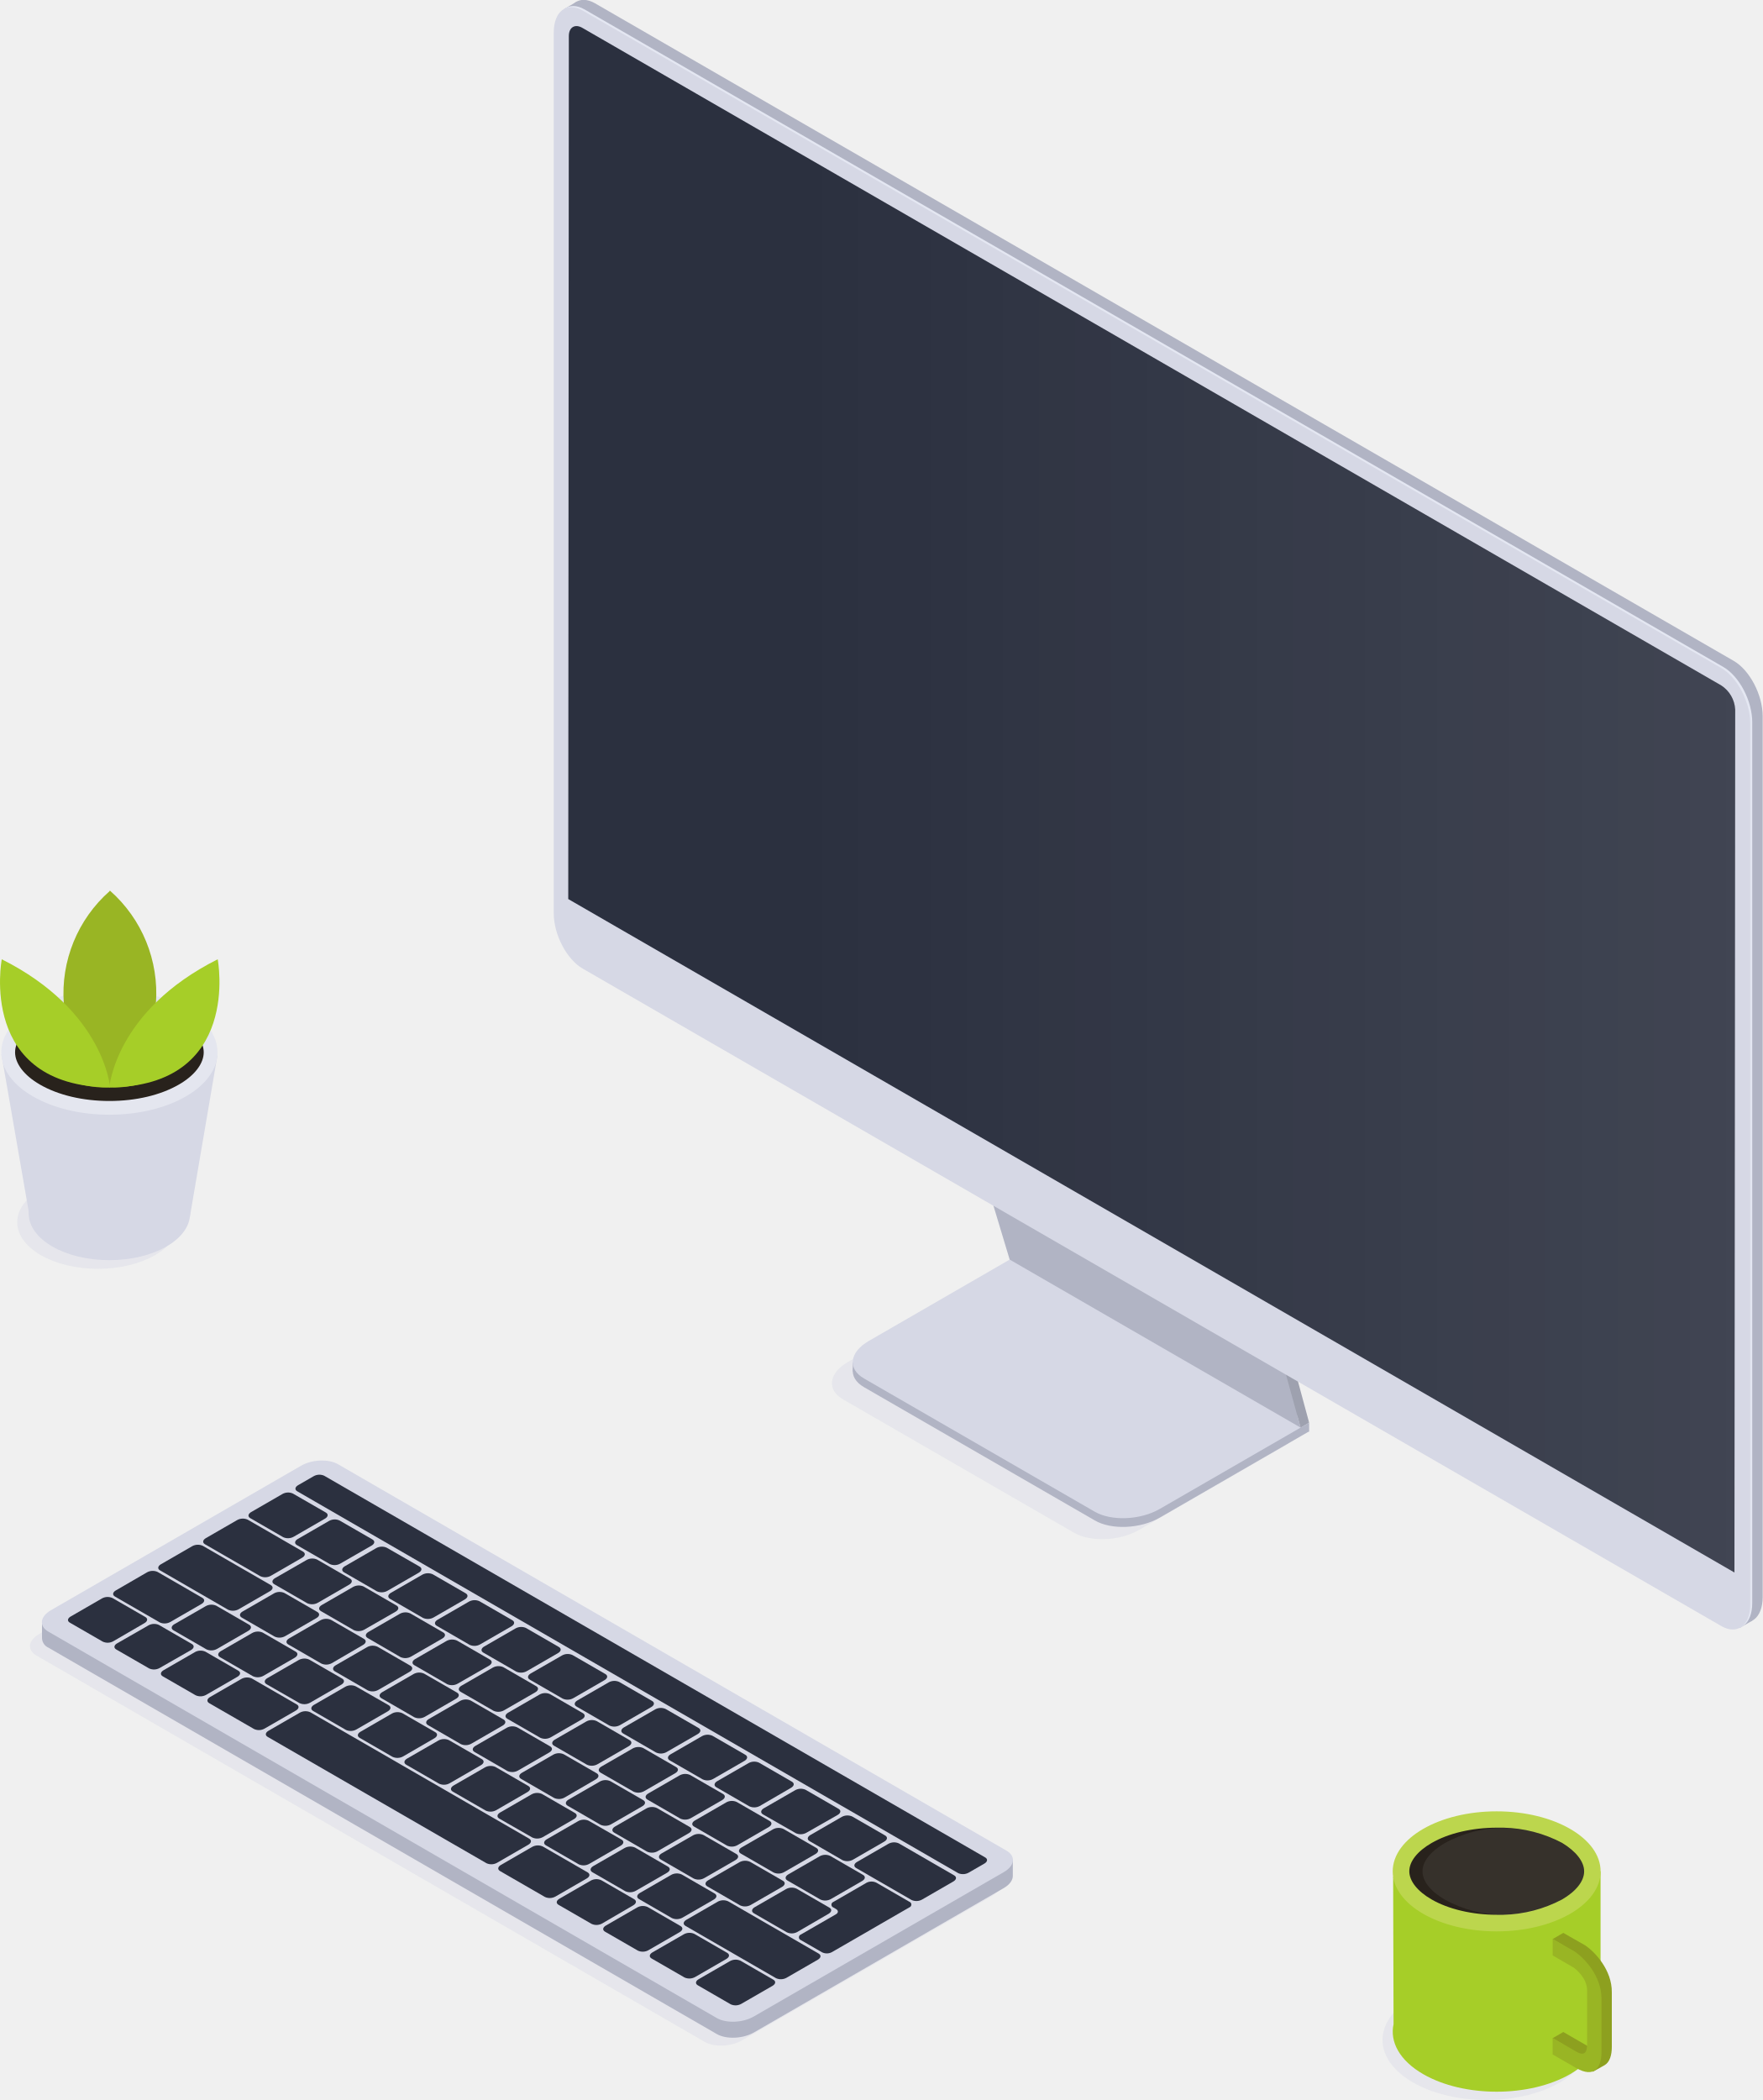
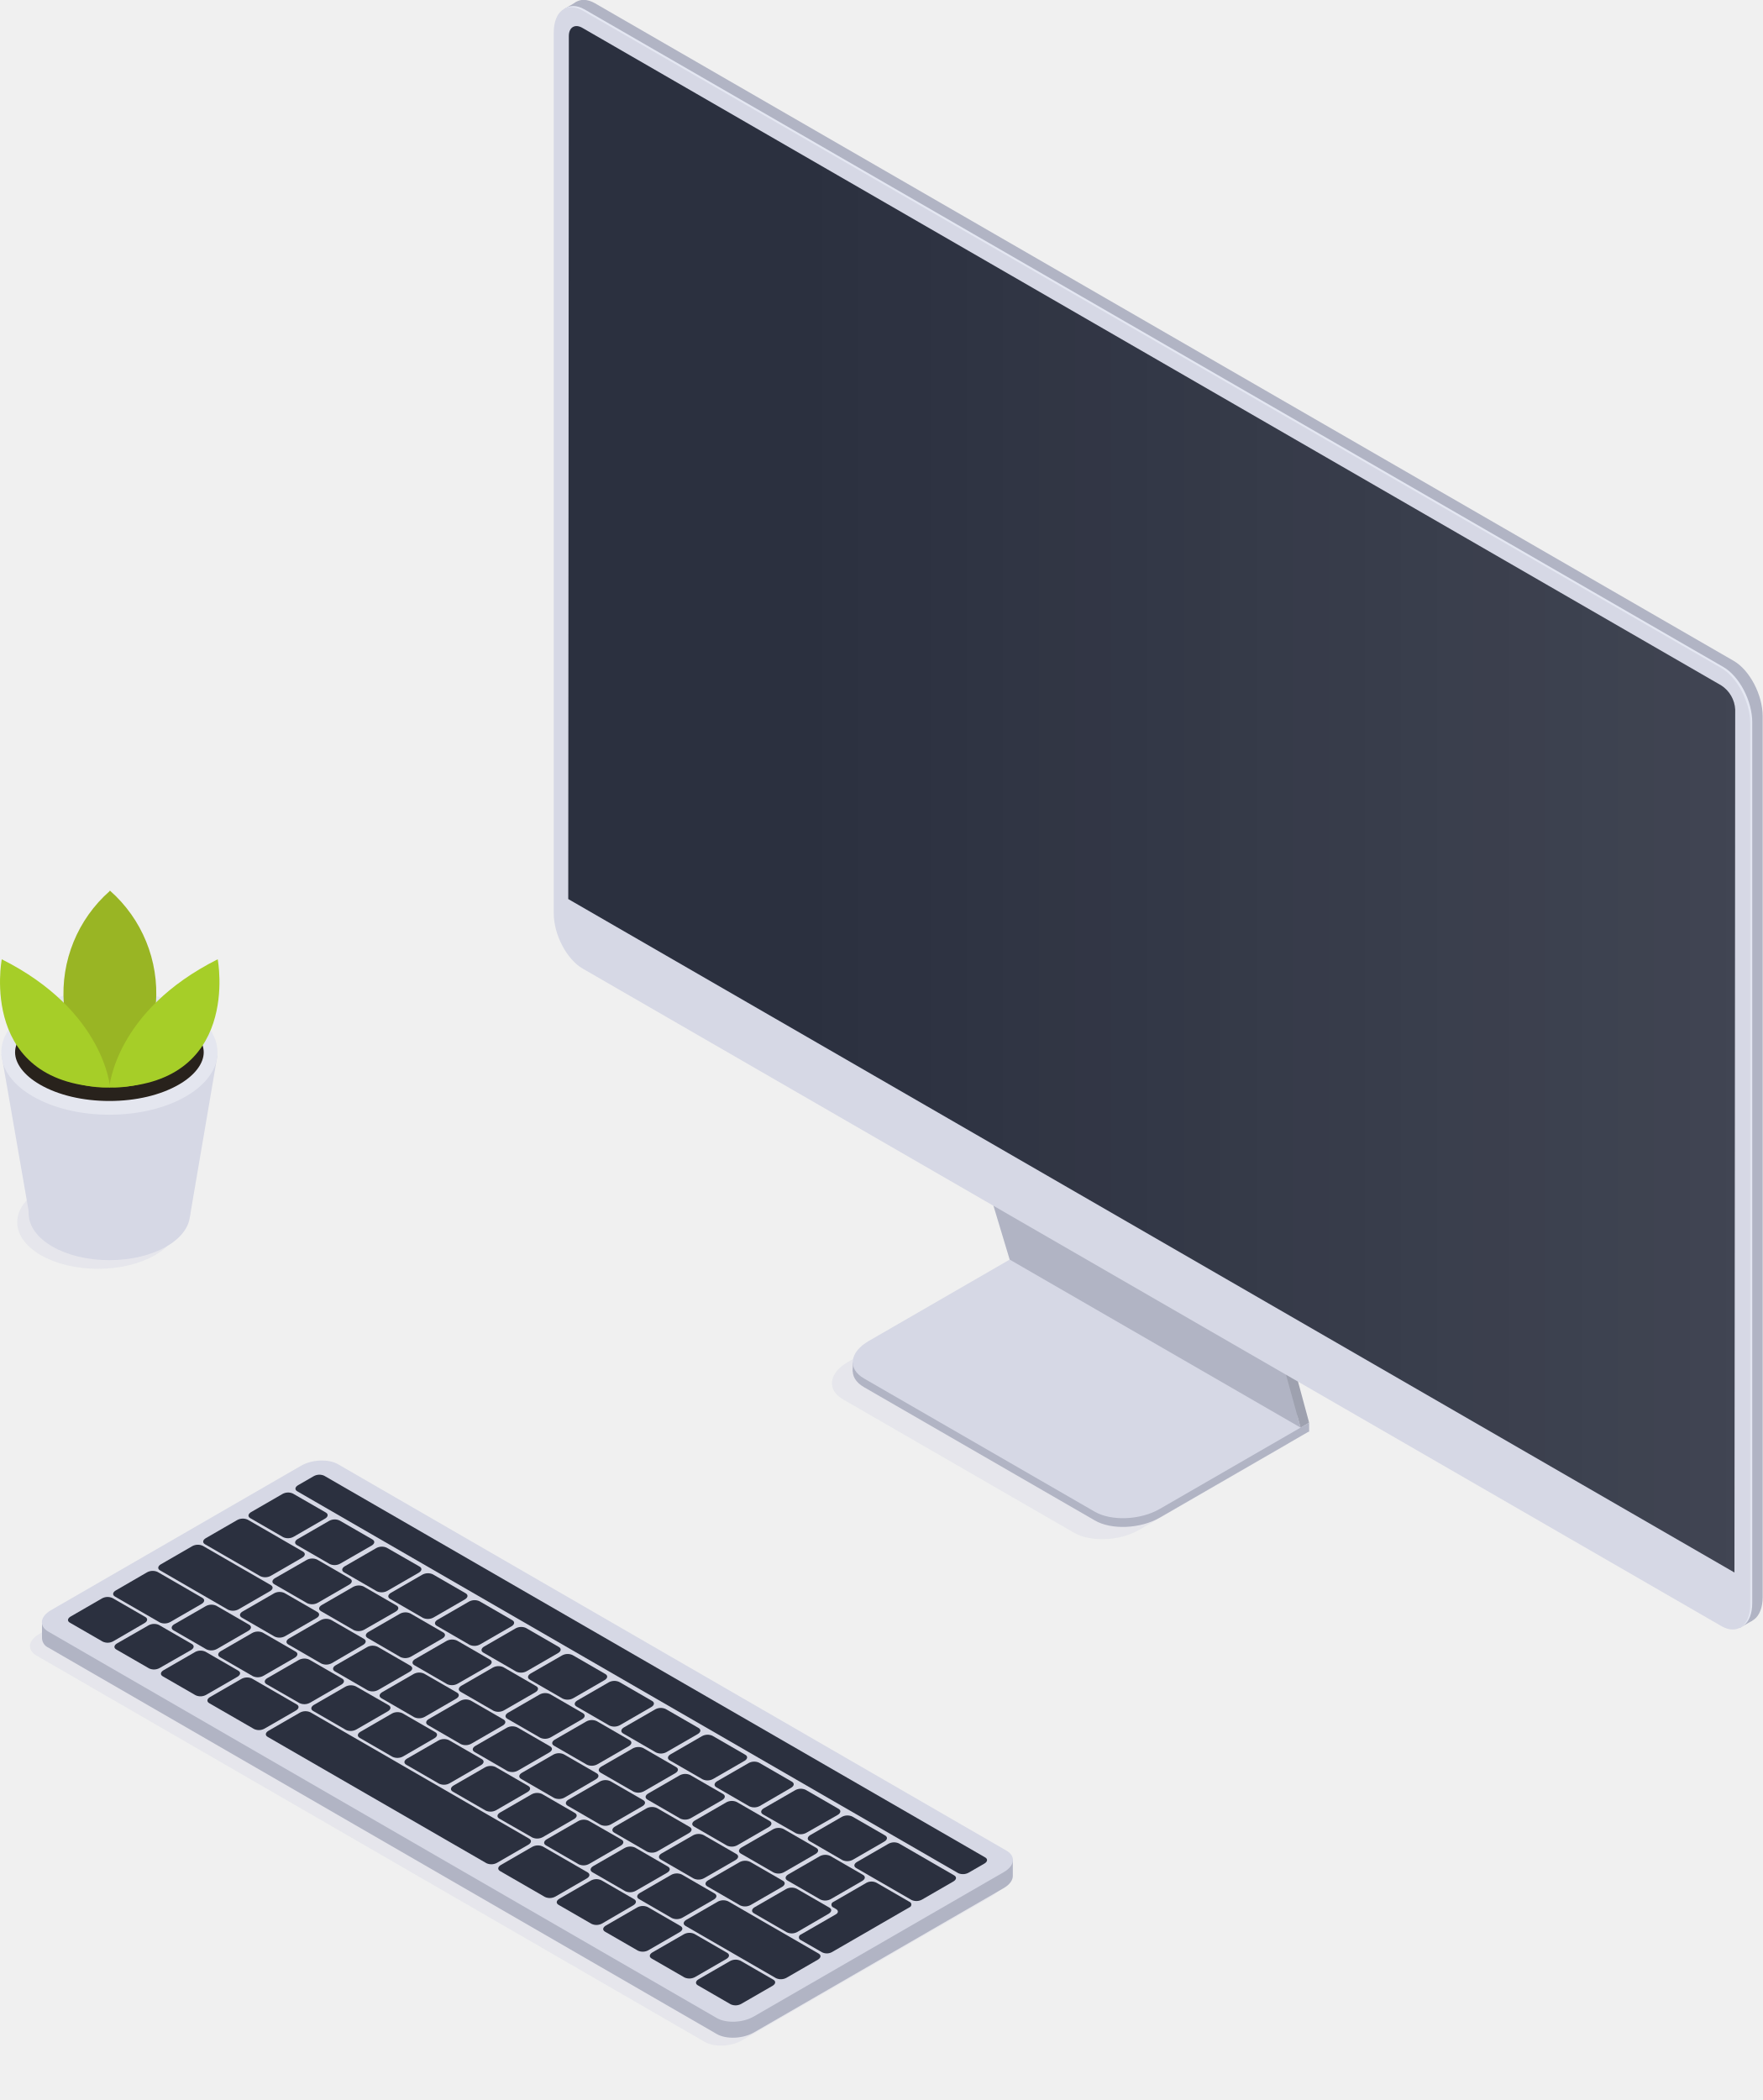
<svg xmlns="http://www.w3.org/2000/svg" width="100%" height="100%" viewBox="0 0 419.72 500">
  <defs>
-     <style>.cls-1,.cls-3{fill:#d6d8e5;}.cls-1{opacity:0.4;}.cls-2{fill:#b1b4c4;}.cls-4{fill:#9ea1af;}.cls-5{fill:#e4e7f2;}.cls-6{fill:#2b303f;}.cls-7{opacity:0.5;fill:url(#Безымянный_градиент_15);}.cls-8{fill:#a6ce28;}.cls-9{fill:#bcd64d;}.cls-10{fill:#28221c;}.cls-11{fill:#fff;opacity:0.07;}.cls-12{fill:#8da01f;}.cls-13{fill:#99b524;}.cls-14{fill:#e4e6ef;}</style>
-     <linearGradient id="Безымянный_градиент_15" x1="135.31" y1="190.31" x2="413.18" y2="190.31" gradientUnits="userSpaceOnUse">
+     <style>.cls-1,.cls-3{fill:#d6d8e5;}.cls-1{opacity:0.4;}.cls-2{fill:#b1b4c4;}.cls-4{fill:#9ea1af;}.cls-5{fill:#e4e7f2;}.cls-6{fill:#2b303f;}.cls-7{opacity:0.5;fill:url(#gradient);}.cls-8{fill:#a6ce28;}.cls-9{fill:#bcd64d;}.cls-10{fill:#28221c;}.cls-11{fill:#fff;opacity:0.07;}.cls-12{fill:#8da01f;}.cls-13{fill:#99b524;}.cls-14{fill:#e4e6ef;}</style>
+     <linearGradient id="gradient" x1="135.31" y1="190.31" x2="413.18" y2="190.31" gradientUnits="userSpaceOnUse">
      <stop offset="0.21" stop-color="#fff" stop-opacity="0" />
      <stop offset="1" stop-color="#fff" stop-opacity="0.2" />
    </linearGradient>
  </defs>
-   <g id="Слой_2" data-name="Слой 2">
-     <g id="Слой_1-2" data-name="Слой 1">
+   <g id="id">
+     <g id="id2">
      <path class="cls-1" d="M255.73,364.93l-54.95-31.72c-4-2.28-3.46-6.28,1.11-8.92l35.6-20.55,69.29,40-35.6,20.55C266.61,366.93,259.69,367.22,255.73,364.93Z" />
      <g id="monitor">
        <path class="cls-2" d="M260.68,362l-54.94-31.72c-4-2.29-3.46-6.28,1.11-8.93l35.6-20.55,69.28,40-35.59,20.55C271.56,364,264.64,364.32,260.68,362Z" />
        <polygon class="cls-2" points="311.73 340.84 311.73 338.74 308.54 340.58 311.73 340.84" />
        <polygon class="cls-2" points="203.07 326.53 203.07 324.39 206.35 325.76 203.07 326.53" />
        <path class="cls-3" d="M260.68,359.93l-54.94-31.72c-4-2.29-3.46-6.28,1.11-8.92l35.6-20.56,69.28,40-35.59,20.55C271.56,361.93,264.64,362.22,260.68,359.93Z" />
        <polygon class="cls-4" points="242.63 298.83 234.06 270.38 304.1 310.55 311.73 338.74 242.63 298.83" />
        <path class="cls-4" d="M309.7,339.91l2-1.17-3-2.41Z" />
        <polygon class="cls-2" points="240.42 299.9 231.85 271.45 301.89 311.62 309.7 339.91 240.42 299.9" />
        <path class="cls-2" d="M412.84,385.45,141.71,228.91c-3.8-2.19-6.88-8.08-6.88-13.15V6c0-5.07,3.08-7.4,6.88-5.2L412.84,157.36c3.8,2.2,6.88,8.09,6.88,13.16V380.24C419.72,385.31,416.64,387.65,412.84,385.45Z" />
        <polygon class="cls-2" points="414.23 387.61 417.24 385.88 415.94 376.97 414.23 387.61" />
        <path class="cls-2" d="M134.34,2.12l3-1.71,4.25,2.42s-4.53.7-4.64.67S134.34,2.12,134.34,2.12Z" />
        <path class="cls-5" d="M410.35,386.89,139.23,230.35c-3.81-2.2-6.89-8.09-6.89-13.16V7.47c0-5.07,3.08-7.4,6.89-5.21L410.35,158.8c3.81,2.19,6.89,8.08,6.89,13.15V381.68C417.24,386.75,414.16,389.08,410.35,386.89Z" />
        <path class="cls-3" d="M409.88,387.16,138.75,230.62c-3.8-2.19-6.89-8.08-6.89-13.15V7.74c0-5.07,3.09-7.4,6.89-5.21L409.88,159.07c3.8,2.2,6.88,8.09,6.88,13.16V382C416.76,387,413.68,389.35,409.88,387.16Z" />
        <path id="screen" class="cls-6" d="M413,374.4,135.31,214.06l.14-205.48c0-2.1,1.48-3,3.3-1.9L409.88,163.21a7.3,7.3,0,0,1,3.3,5.72Z" />
        <path class="cls-7" d="M413,374.4,135.31,214.06l.14-205.48c0-2.1,1.48-3,3.3-1.9L409.88,163.21a7.3,7.3,0,0,1,3.3,5.72Z" />
      </g>
      <path class="cls-1" d="M167.82,486.17l-159.15-92c-2.27-1.31-2-3.59.63-5.11l59.51-34.35c2.62-1.52,6.58-1.68,8.85-.37l159.15,92c2.27,1.31,2,3.6-.63,5.11l-59.51,34.36C174.05,487.32,170.09,487.48,167.82,486.17Z" />
      <g id="keyboard">
        <path class="cls-2" d="M238.94,444,80.5,352.45c-2.26-1.31-6.23-1.14-8.84.37L12.41,387,10,386.07v3.8h0a2.56,2.56,0,0,0,1.51,2.42l159.16,92c2.27,1.31,6.23,1.14,8.85-.37L239,449.55c1.47-.85,2.21-1.94,2.17-3h0v-3.8Z" />
        <path class="cls-3" d="M170.67,480.48l-159.16-92c-2.27-1.31-2-3.59.64-5.11L71.66,349c2.61-1.52,6.58-1.68,8.84-.37l159.16,92c2.27,1.31,2,3.6-.64,5.11l-59.5,34.36C176.9,481.63,172.94,481.79,170.67,480.48Z" />
        <path class="cls-6" d="M67.44,366l-7.84-4.53c-.64-.37-.56-1,.18-1.44l7.48-4.32a2.75,2.75,0,0,1,2.49-.1l7.84,4.52c.64.37.56,1-.18,1.44l-7.48,4.32A2.75,2.75,0,0,1,67.44,366Z" />
        <path class="cls-6" d="M78.54,372.4l-7.84-4.52c-.64-.37-.56-1,.18-1.44l7.48-4.32a2.75,2.75,0,0,1,2.49-.1l7.84,4.52c.64.37.56,1-.18,1.44L81,372.3A2.75,2.75,0,0,1,78.54,372.4Z" />
        <path class="cls-6" d="M89.76,378.89l-7.84-4.53c-.64-.37-.56-1,.18-1.44l7.48-4.32a2.77,2.77,0,0,1,2.5-.1L99.92,373c.64.37.55,1-.18,1.44l-7.48,4.32A2.8,2.8,0,0,1,89.76,378.89Z" />
-         <path class="cls-6" d="M100.73,385.22l-7.84-4.53c-.64-.37-.56-1,.18-1.44l7.48-4.32a2.8,2.8,0,0,1,2.5-.1l7.84,4.53c.64.37.56,1-.18,1.44l-7.48,4.32A2.8,2.8,0,0,1,100.73,385.22Z" />
+         <path id="3" class="key cls-6" d="M100.73,385.22l-7.84-4.53c-.64-.37-.56-1,.18-1.44l7.48-4.32a2.8,2.8,0,0,1,2.5-.1l7.84,4.53c.64.37.56,1-.18,1.44l-7.48,4.32A2.8,2.8,0,0,1,100.73,385.22Z" />
        <path class="cls-6" d="M111.83,391.63,104,387.1c-.64-.37-.56-1,.18-1.44l7.48-4.32a2.77,2.77,0,0,1,2.5-.1l7.83,4.52c.64.37.56,1-.17,1.44l-7.49,4.32A2.75,2.75,0,0,1,111.83,391.63Z" />
-         <path class="cls-6" d="M122.93,398l-7.84-4.52c-.64-.37-.56-1,.18-1.44l7.48-4.32a2.78,2.78,0,0,1,2.49-.11l7.84,4.53c.64.37.56,1-.18,1.44l-7.48,4.32A2.75,2.75,0,0,1,122.93,398Z" />
+         <path id="5" class="key cls-6" d="M122.93,398l-7.84-4.52c-.64-.37-.56-1,.18-1.44l7.48-4.32a2.78,2.78,0,0,1,2.49-.11l7.84,4.53c.64.37.56,1-.18,1.44l-7.48,4.32A2.75,2.75,0,0,1,122.93,398Z" />
        <path class="cls-6" d="M134,404.44l-7.84-4.52c-.64-.37-.56-1,.17-1.45l7.49-4.31a2.75,2.75,0,0,1,2.49-.11l7.84,4.53c.64.37.56,1-.18,1.44l-7.48,4.32A2.78,2.78,0,0,1,134,404.44Z" />
        <path class="cls-6" d="M145.12,410.85l-7.84-4.53c-.64-.37-.56-1,.18-1.44l7.48-4.32a2.8,2.8,0,0,1,2.5-.1l7.84,4.53c.64.37.56,1-.18,1.44l-7.48,4.32A2.8,2.8,0,0,1,145.12,410.85Z" />
        <path class="cls-6" d="M156.22,417.26l-7.84-4.53c-.64-.37-.56-1,.18-1.44L156,407a2.77,2.77,0,0,1,2.5-.1l7.84,4.52c.64.37.56,1-.18,1.44l-7.48,4.32A2.77,2.77,0,0,1,156.22,417.26Z" />
        <path class="cls-6" d="M167.32,423.66l-7.84-4.52c-.64-.37-.56-1,.18-1.44l7.48-4.32a2.78,2.78,0,0,1,2.49-.11l7.84,4.53c.64.37.56,1-.17,1.44l-7.49,4.32A2.75,2.75,0,0,1,167.32,423.66Z" />
        <path class="cls-6" d="M178.42,430.07l-7.84-4.53c-.64-.36-.56-1,.18-1.44l7.48-4.31a2.75,2.75,0,0,1,2.49-.11l7.84,4.53c.64.37.56,1-.18,1.44L180.91,430A2.78,2.78,0,0,1,178.42,430.07Z" />
        <path class="cls-6" d="M189.51,436.48,181.68,432c-.64-.37-.56-1,.17-1.44l7.49-4.32a2.78,2.78,0,0,1,2.49-.1l7.84,4.53c.64.36.56,1-.18,1.44L192,436.38A2.8,2.8,0,0,1,189.51,436.48Z" />
        <path class="cls-6" d="M200.61,442.89l-7.84-4.53c-.64-.37-.56-1,.18-1.44l7.48-4.32a2.77,2.77,0,0,1,2.5-.1l7.84,4.52c.64.37.56,1-.18,1.44l-7.48,4.32A2.77,2.77,0,0,1,200.61,442.89Z" />
-         <path class="cls-6" d="M217.06,452.38l-13.19-7.61c-.64-.37-.56-1,.18-1.44l7.48-4.32a2.77,2.77,0,0,1,2.5-.11l13.18,7.62c.64.37.56,1-.18,1.44l-7.48,4.32A2.78,2.78,0,0,1,217.06,452.38Z" />
-         <path class="cls-6" d="M73.14,381.71l-7.84-4.52c-.64-.37-.56-1,.18-1.44L73,371.43a2.77,2.77,0,0,1,2.5-.11l7.84,4.53c.64.37.56,1-.18,1.44l-7.48,4.32A2.8,2.8,0,0,1,73.14,381.71Z" />
-         <path class="cls-6" d="M84.26,388.13l-7.84-4.53c-.64-.36-.56-1,.18-1.44l7.48-4.32a2.8,2.8,0,0,1,2.5-.1l7.84,4.53c.64.37.55,1-.18,1.44L86.76,388A2.8,2.8,0,0,1,84.26,388.13Z" />
-         <path class="cls-6" d="M95.38,394.55,87.54,390c-.64-.37-.56-1,.18-1.44l7.48-4.32a2.78,2.78,0,0,1,2.49-.1l7.84,4.53c.64.36.56,1-.18,1.44l-7.48,4.32A2.78,2.78,0,0,1,95.38,394.55Z" />
-         <path class="cls-6" d="M106.49,401l-7.84-4.53c-.63-.37-.55-1,.18-1.44l7.48-4.32a2.8,2.8,0,0,1,2.5-.1l7.84,4.52c.64.37.56,1-.18,1.44L109,400.86A2.77,2.77,0,0,1,106.49,401Z" />
-         <path class="cls-6" d="M117.52,407.33l-7.84-4.52c-.64-.37-.56-1,.18-1.44l7.48-4.32a2.8,2.8,0,0,1,2.5-.11l7.84,4.53c.64.37.56,1-.18,1.44L120,407.23A2.77,2.77,0,0,1,117.52,407.33Z" />
-         <path class="cls-6" d="M128.64,413.75l-7.84-4.52c-.64-.37-.56-1,.18-1.44l7.48-4.32a2.77,2.77,0,0,1,2.5-.11l7.83,4.53c.64.37.56,1-.17,1.44l-7.49,4.32A2.75,2.75,0,0,1,128.64,413.75Z" />
-         <path class="cls-6" d="M139.76,420.17l-7.84-4.52c-.64-.37-.56-1,.18-1.45l7.48-4.31a2.75,2.75,0,0,1,2.49-.11l7.84,4.53c.64.37.56,1-.18,1.44l-7.48,4.32A2.78,2.78,0,0,1,139.76,420.17Z" />
-         <path class="cls-6" d="M150.87,426.59,143,422.06c-.64-.37-.56-1,.18-1.44l7.48-4.32a2.8,2.8,0,0,1,2.5-.1l7.84,4.53c.64.37.56,1-.18,1.44l-7.48,4.32A2.8,2.8,0,0,1,150.87,426.59Z" />
-         <path class="cls-6" d="M162,433l-7.84-4.53c-.64-.37-.56-1,.18-1.44l7.48-4.32a2.8,2.8,0,0,1,2.5-.1l7.84,4.52c.64.37.56,1-.18,1.45l-7.48,4.31A2.77,2.77,0,0,1,162,433Z" />
-         <path class="cls-6" d="M173.11,439.43l-7.84-4.53c-.64-.37-.56-1,.18-1.44l7.48-4.32a2.75,2.75,0,0,1,2.49-.1l7.84,4.52c.64.37.56,1-.18,1.44l-7.48,4.32A2.75,2.75,0,0,1,173.11,439.43Z" />
+         <path id="backspace" class="cls-6" d="M217.06,452.38l-13.19-7.61c-.64-.37-.56-1,.18-1.44l7.48-4.32a2.77,2.77,0,0,1,2.5-.11l13.18,7.62c.64.37.56,1-.18,1.44l-7.48,4.32A2.78,2.78,0,0,1,217.06,452.38Z" />
+         <path id="q" class="key cls-6" d="M73.14,381.71l-7.84-4.52c-.64-.37-.56-1,.18-1.44L73,371.43a2.77,2.77,0,0,1,2.5-.11l7.84,4.53c.64.37.56,1-.18,1.44l-7.48,4.32A2.8,2.8,0,0,1,73.14,381.71Z" />
+         <path id="w" class="key cls-6" d="M84.26,388.13l-7.84-4.53c-.64-.36-.56-1,.18-1.44l7.48-4.32a2.8,2.8,0,0,1,2.5-.1l7.84,4.53c.64.37.55,1-.18,1.44L86.76,388A2.8,2.8,0,0,1,84.26,388.13Z" />
+         <path id="e" class="key cls-6" d="M95.38,394.55,87.54,390c-.64-.37-.56-1,.18-1.44l7.48-4.32a2.78,2.78,0,0,1,2.49-.1l7.84,4.53c.64.36.56,1-.18,1.44l-7.48,4.32A2.78,2.78,0,0,1,95.38,394.55Z" />
+         <path id="r" class="key cls-6" d="M106.49,401l-7.84-4.53c-.63-.37-.55-1,.18-1.44l7.48-4.32a2.8,2.8,0,0,1,2.5-.1l7.84,4.52c.64.37.56,1-.18,1.44L109,400.86A2.77,2.77,0,0,1,106.49,401Z" />
+         <path id="t" class="key cls-6" d="M117.52,407.33l-7.84-4.52c-.64-.37-.56-1,.18-1.44l7.48-4.32a2.8,2.8,0,0,1,2.5-.11l7.84,4.53c.64.37.56,1-.18,1.44L120,407.23A2.77,2.77,0,0,1,117.52,407.33Z" />
+         <path id="y" class="key cls-6" d="M128.64,413.75l-7.84-4.52c-.64-.37-.56-1,.18-1.44l7.48-4.32a2.77,2.77,0,0,1,2.5-.11l7.83,4.53c.64.37.56,1-.17,1.44l-7.49,4.32A2.75,2.75,0,0,1,128.64,413.75Z" />
+         <path id="u" class="key cls-6" d="M139.76,420.17l-7.84-4.52c-.64-.37-.56-1,.18-1.45l7.48-4.31a2.75,2.75,0,0,1,2.49-.11l7.84,4.53c.64.37.56,1-.18,1.44l-7.48,4.32A2.78,2.78,0,0,1,139.76,420.17Z" />
+         <path id="i" class="key cls-6" d="M150.87,426.59,143,422.06c-.64-.37-.56-1,.18-1.44l7.48-4.32a2.8,2.8,0,0,1,2.5-.1l7.84,4.53c.64.37.56,1-.18,1.44l-7.48,4.32A2.8,2.8,0,0,1,150.87,426.59Z" />
+         <path id="o" class="key cls-6" d="M162,433l-7.84-4.53c-.64-.37-.56-1,.18-1.44l7.48-4.32a2.8,2.8,0,0,1,2.5-.1l7.84,4.52c.64.37.56,1-.18,1.45l-7.48,4.31A2.77,2.77,0,0,1,162,433Z" />
+         <path id="p" class="key cls-6" d="M173.11,439.43l-7.84-4.53c-.64-.37-.56-1,.18-1.44l7.48-4.32a2.75,2.75,0,0,1,2.49-.1l7.84,4.52c.64.37.56,1-.18,1.44l-7.48,4.32A2.75,2.75,0,0,1,173.11,439.43Z" />
        <path class="cls-6" d="M184.22,445.84l-7.83-4.52c-.64-.37-.56-1,.17-1.44l7.49-4.32a2.75,2.75,0,0,1,2.49-.1l7.84,4.52c.64.37.56,1-.18,1.44l-7.48,4.32A2.77,2.77,0,0,1,184.22,445.84Z" />
        <path class="cls-6" d="M195.34,452.26l-7.84-4.52c-.64-.37-.56-1,.18-1.44l7.48-4.32a2.77,2.77,0,0,1,2.5-.11l7.84,4.53c.64.37.56,1-.18,1.44l-7.48,4.32A2.77,2.77,0,0,1,195.34,452.26Z" />
        <path class="cls-6" d="M62,375.29l-13.19-7.61c-.64-.37-.56-1,.18-1.44l7.48-4.32a2.8,2.8,0,0,1,2.5-.1l13.18,7.61c.64.37.56,1-.18,1.44l-7.48,4.32A2.75,2.75,0,0,1,62,375.29Z" />
        <path class="cls-6" d="M216.52,452.79l-7.84-4.53a2.59,2.59,0,0,0-2.32,0l-7.91,4.57a.71.71,0,0,0,0,1.34l.62.36c.59.34.59.89,0,1.24l-8.35,4.82a.71.71,0,0,0,0,1.35l5,2.88a2.56,2.56,0,0,0,2.32,0l7.82-4.51,1.62-.94,1.16-.67,1.17-.68,6.74-3.89A.71.71,0,0,0,216.52,452.79Z" />
        <path class="cls-6" d="M24.46,390.86l-7.84-4.52c-.64-.37-.56-1,.18-1.44l7.48-4.32a2.75,2.75,0,0,1,2.49-.1L34.61,385c.64.37.56,1-.18,1.44L27,390.76A2.75,2.75,0,0,1,24.46,390.86Z" />
        <path class="cls-6" d="M35.52,397.25l-7.84-4.52c-.64-.37-.56-1,.18-1.44L35.34,387a2.77,2.77,0,0,1,2.5-.11l7.84,4.53c.64.37.56,1-.18,1.44L38,397.15A2.77,2.77,0,0,1,35.52,397.25Z" />
        <path class="cls-6" d="M46.59,403.64l-7.84-4.52c-.64-.37-.56-1,.18-1.44l7.48-4.32a2.75,2.75,0,0,1,2.49-.11l7.84,4.53c.64.37.56,1-.18,1.44l-7.48,4.32A2.75,2.75,0,0,1,46.59,403.64Z" />
        <path class="cls-6" d="M140.83,458.05,133,453.53c-.64-.37-.56-1,.18-1.44l7.48-4.32a2.77,2.77,0,0,1,2.5-.11l7.84,4.53c.63.37.55,1-.18,1.44L143.33,458A2.77,2.77,0,0,1,140.83,458.05Z" />
        <path class="cls-6" d="M151.9,464.44l-7.84-4.52c-.64-.37-.56-1,.18-1.44l7.48-4.32a2.75,2.75,0,0,1,2.49-.11l7.84,4.53c.64.37.56,1-.18,1.44l-7.48,4.32A2.75,2.75,0,0,1,151.9,464.44Z" />
        <path class="cls-6" d="M163,470.83l-7.84-4.52c-.64-.37-.56-1,.18-1.45l7.48-4.31a2.77,2.77,0,0,1,2.5-.11l7.84,4.53c.64.37.56,1-.18,1.44l-7.48,4.32A2.8,2.8,0,0,1,163,470.83Z" />
        <path class="cls-6" d="M174,477.22l-7.84-4.53c-.64-.36-.56-1,.18-1.44l7.48-4.32a2.78,2.78,0,0,1,2.49-.1l7.84,4.53c.64.37.56,1-.17,1.44l-7.49,4.32A2.78,2.78,0,0,1,174,477.22Z" />
        <path class="cls-6" d="M60.51,411.68l-10.7-6.17c-.63-.37-.55-1,.18-1.44l7.48-4.32a2.77,2.77,0,0,1,2.5-.11l10.69,6.17c.64.37.56,1-.18,1.45L63,411.57A2.75,2.75,0,0,1,60.51,411.68Z" />
        <path class="cls-6" d="M129.76,451.66l-10.69-6.17c-.64-.37-.56-1,.18-1.44l7.48-4.32a2.8,2.8,0,0,1,2.5-.1l10.69,6.17c.64.37.56,1-.18,1.44l-7.48,4.32A2.77,2.77,0,0,1,129.76,451.66Z" />
        <path class="cls-6" d="M115.85,443.63,63.73,413.54c-.64-.37-.56-1,.18-1.44l7.48-4.32a2.77,2.77,0,0,1,2.5-.1L126,437.77c.64.37.56,1-.18,1.44l-7.48,4.32A2.78,2.78,0,0,1,115.85,443.63Z" />
-         <path class="cls-6" d="M65.41,389.67l-7.84-4.53c-.64-.37-.56-1,.18-1.44l7.48-4.32a2.75,2.75,0,0,1,2.49-.1l7.84,4.52c.64.37.56,1-.18,1.44l-7.48,4.32A2.75,2.75,0,0,1,65.41,389.67Z" />
-         <path class="cls-6" d="M76.49,396.07l-7.84-4.53c-.64-.37-.56-1,.18-1.44l7.48-4.32a2.77,2.77,0,0,1,2.5-.1l7.84,4.52c.64.37.56,1-.18,1.44L79,396A2.77,2.77,0,0,1,76.49,396.07Z" />
-         <path class="cls-6" d="M87.58,402.47l-7.84-4.53c-.64-.37-.56-1,.18-1.44l7.48-4.32a2.75,2.75,0,0,1,2.49-.1l7.84,4.52c.64.37.56,1-.18,1.44l-7.48,4.32A2.75,2.75,0,0,1,87.58,402.47Z" />
-         <path class="cls-6" d="M98.66,408.87l-7.84-4.53c-.64-.37-.56-1,.18-1.44l7.48-4.32a2.77,2.77,0,0,1,2.5-.1l7.84,4.52c.64.37.56,1-.18,1.44l-7.48,4.32A2.77,2.77,0,0,1,98.66,408.87Z" />
-         <path class="cls-6" d="M109.75,415.27l-7.84-4.53c-.64-.37-.56-1,.18-1.44l7.48-4.32a2.75,2.75,0,0,1,2.49-.1l7.84,4.52c.64.37.56,1-.18,1.44l-7.48,4.32A2.75,2.75,0,0,1,109.75,415.27Z" />
-         <path class="cls-6" d="M120.83,421.67,113,417.14c-.64-.37-.56-1,.18-1.44l7.48-4.32a2.77,2.77,0,0,1,2.5-.1L131,415.8c.64.37.56,1-.18,1.44l-7.48,4.32A2.77,2.77,0,0,1,120.83,421.67Z" />
-         <path class="cls-6" d="M131.92,428.07l-7.84-4.53c-.64-.37-.56-1,.18-1.44l7.48-4.32a2.75,2.75,0,0,1,2.49-.1l7.84,4.52c.64.37.56,1-.17,1.44L134.41,428A2.75,2.75,0,0,1,131.92,428.07Z" />
-         <path class="cls-6" d="M143,434.47l-7.83-4.53c-.64-.37-.56-1,.17-1.44l7.49-4.32a2.75,2.75,0,0,1,2.49-.1l7.84,4.52c.64.37.56,1-.18,1.44l-7.48,4.32A2.77,2.77,0,0,1,143,434.47Z" />
-         <path class="cls-6" d="M154.09,440.87l-7.84-4.53c-.64-.37-.56-1,.18-1.44l7.48-4.32a2.8,2.8,0,0,1,2.5-.1l7.84,4.52c.63.37.55,1-.18,1.44l-7.48,4.32A2.77,2.77,0,0,1,154.09,440.87Z" />
+         <path id="a" class="key cls-6" d="M65.41,389.67l-7.84-4.53c-.64-.37-.56-1,.18-1.44l7.48-4.32a2.75,2.75,0,0,1,2.49-.1l7.84,4.52c.64.37.56,1-.18,1.44l-7.48,4.32A2.75,2.75,0,0,1,65.41,389.67Z" />
+         <path id="s" class="key cls-6" d="M76.49,396.07l-7.84-4.53c-.64-.37-.56-1,.18-1.44l7.48-4.32a2.77,2.77,0,0,1,2.5-.1l7.84,4.52c.64.37.56,1-.18,1.44L79,396A2.77,2.77,0,0,1,76.49,396.07Z" />
+         <path id="d" class="key cls-6" d="M87.58,402.47l-7.84-4.53c-.64-.37-.56-1,.18-1.44l7.48-4.32a2.75,2.75,0,0,1,2.49-.1l7.84,4.52c.64.37.56,1-.18,1.44l-7.48,4.32A2.75,2.75,0,0,1,87.58,402.47Z" />
+         <path id="f" class="key cls-6" d="M98.66,408.87l-7.84-4.53c-.64-.37-.56-1,.18-1.44l7.48-4.32a2.77,2.77,0,0,1,2.5-.1l7.84,4.52c.64.37.56,1-.18,1.44l-7.48,4.32A2.77,2.77,0,0,1,98.66,408.87Z" />
+         <path id="g" class="key cls-6" d="M109.75,415.27l-7.84-4.53c-.64-.37-.56-1,.18-1.44l7.48-4.32a2.75,2.75,0,0,1,2.49-.1l7.84,4.52c.64.37.56,1-.18,1.44l-7.48,4.32A2.75,2.75,0,0,1,109.75,415.27Z" />
+         <path id="h" class="key cls-6" d="M120.83,421.67,113,417.14c-.64-.37-.56-1,.18-1.44l7.48-4.32a2.77,2.77,0,0,1,2.5-.1L131,415.8c.64.37.56,1-.18,1.44l-7.48,4.32A2.77,2.77,0,0,1,120.83,421.67Z" />
+         <path id="j" class="key cls-6" d="M131.92,428.07l-7.84-4.53c-.64-.37-.56-1,.18-1.44l7.48-4.32a2.75,2.75,0,0,1,2.49-.1l7.84,4.52c.64.37.56,1-.17,1.44L134.41,428A2.75,2.75,0,0,1,131.92,428.07Z" />
+         <path id="k" class="key cls-6" d="M143,434.47l-7.83-4.53c-.64-.37-.56-1,.17-1.44l7.49-4.32a2.75,2.75,0,0,1,2.49-.1l7.84,4.52c.64.37.56,1-.18,1.44l-7.48,4.32A2.77,2.77,0,0,1,143,434.47Z" />
+         <path id="l" class="key cls-6" d="M154.09,440.87l-7.84-4.53c-.64-.37-.56-1,.18-1.44l7.48-4.32a2.8,2.8,0,0,1,2.5-.1l7.84,4.52c.63.37.55,1-.18,1.44l-7.48,4.32A2.77,2.77,0,0,1,154.09,440.87Z" />
        <path class="cls-6" d="M165.18,447.27l-7.84-4.53c-.64-.37-.56-1,.18-1.44L165,437a2.78,2.78,0,0,1,2.49-.1l7.84,4.52c.64.37.56,1-.18,1.45l-7.48,4.31A2.75,2.75,0,0,1,165.18,447.27Z" />
        <path class="cls-6" d="M176.26,453.67l-7.84-4.53c-.64-.37-.56-1,.18-1.44l7.48-4.32a2.8,2.8,0,0,1,2.5-.1l7.84,4.52c.64.37.56,1-.18,1.45l-7.48,4.31A2.77,2.77,0,0,1,176.26,453.67Z" />
        <path class="cls-6" d="M187.35,460.07l-7.84-4.53c-.64-.37-.56-1,.18-1.44l7.48-4.32a2.78,2.78,0,0,1,2.49-.1l7.84,4.52c.64.37.56,1-.18,1.45L189.84,460A2.75,2.75,0,0,1,187.35,460.07Z" />
        <path class="cls-6" d="M54.32,383.27,38.11,373.9c-.64-.36-.56-1,.18-1.44l7.48-4.32a2.78,2.78,0,0,1,2.49-.1l16.22,9.36c.64.37.56,1-.18,1.44l-7.48,4.32A2.8,2.8,0,0,1,54.32,383.27Z" />
-         <path class="cls-6" d="M49.15,392.7l-7.84-4.53c-.64-.37-.56-1,.18-1.44L49,382.41a2.78,2.78,0,0,1,2.49-.1l7.84,4.53c.64.37.56,1-.18,1.44l-7.48,4.32A2.78,2.78,0,0,1,49.15,392.7Z" />
-         <path class="cls-6" d="M60.23,399.1l-7.84-4.53c-.64-.37-.56-1,.18-1.44l7.48-4.32a2.8,2.8,0,0,1,2.5-.1l7.84,4.53c.64.36.55,1-.18,1.44L62.73,399A2.77,2.77,0,0,1,60.23,399.1Z" />
-         <path class="cls-6" d="M71.31,405.5,63.47,401c-.64-.37-.56-1,.18-1.44l7.48-4.32a2.8,2.8,0,0,1,2.5-.1l7.84,4.52c.64.37.56,1-.18,1.44l-7.48,4.32A2.77,2.77,0,0,1,71.31,405.5Z" />
-         <path class="cls-6" d="M82.4,411.9l-7.84-4.53c-.64-.37-.56-1,.18-1.44l7.48-4.32a2.75,2.75,0,0,1,2.49-.1L92.55,406c.64.37.56,1-.18,1.44l-7.48,4.32A2.75,2.75,0,0,1,82.4,411.9Z" />
-         <path class="cls-6" d="M93.48,418.3l-7.84-4.53c-.64-.37-.56-1,.18-1.44L93.3,408a2.77,2.77,0,0,1,2.5-.1l7.84,4.52c.64.37.56,1-.18,1.44L96,418.19A2.8,2.8,0,0,1,93.48,418.3Z" />
-         <path class="cls-6" d="M104.56,424.69l-7.83-4.52c-.64-.37-.56-1,.17-1.44l7.49-4.32a2.75,2.75,0,0,1,2.49-.1l7.84,4.52c.64.37.56,1-.18,1.44l-7.48,4.32A2.77,2.77,0,0,1,104.56,424.69Z" />
-         <path class="cls-6" d="M115.65,431.09l-7.84-4.52c-.64-.37-.56-1,.18-1.44l7.48-4.32a2.78,2.78,0,0,1,2.49-.11l7.84,4.53c.64.37.56,1-.18,1.44L118.14,431A2.75,2.75,0,0,1,115.65,431.09Z" />
+         <path id="z" class="key cls-6" d="M49.15,392.7l-7.84-4.53c-.64-.37-.56-1,.18-1.44L49,382.41a2.78,2.78,0,0,1,2.49-.1l7.84,4.53c.64.37.56,1-.18,1.44l-7.48,4.32A2.78,2.78,0,0,1,49.15,392.7Z" />
+         <path id="x" class="key cls-6" d="M60.23,399.1l-7.84-4.53c-.64-.37-.56-1,.18-1.44l7.48-4.32a2.8,2.8,0,0,1,2.5-.1l7.84,4.53c.64.36.55,1-.18,1.44L62.73,399A2.77,2.77,0,0,1,60.23,399.1Z" />
+         <path id="c" class="key cls-6" d="M71.31,405.5,63.47,401c-.64-.37-.56-1,.18-1.44l7.48-4.32a2.8,2.8,0,0,1,2.5-.1l7.84,4.52c.64.37.56,1-.18,1.44l-7.48,4.32A2.77,2.77,0,0,1,71.31,405.5Z" />
+         <path id="v" class="key cls-6" d="M82.4,411.9l-7.84-4.53c-.64-.37-.56-1,.18-1.44l7.48-4.32a2.75,2.75,0,0,1,2.49-.1L92.55,406c.64.37.56,1-.18,1.44l-7.48,4.32A2.75,2.75,0,0,1,82.4,411.9Z" />
+         <path id="b" class="key cls-6" d="M93.48,418.3l-7.84-4.53c-.64-.37-.56-1,.18-1.44L93.3,408a2.77,2.77,0,0,1,2.5-.1l7.84,4.52c.64.37.56,1-.18,1.44L96,418.19A2.8,2.8,0,0,1,93.48,418.3Z" />
+         <path id="n" class="key cls-6" d="M104.56,424.69l-7.83-4.52c-.64-.37-.56-1,.17-1.44l7.49-4.32a2.75,2.75,0,0,1,2.49-.1l7.84,4.52c.64.37.56,1-.18,1.44l-7.48,4.32A2.77,2.77,0,0,1,104.56,424.69Z" />
+         <path id="m" class="key cls-6" d="M115.65,431.09l-7.84-4.52c-.64-.37-.56-1,.18-1.44l7.48-4.32a2.78,2.78,0,0,1,2.49-.11l7.84,4.53c.64.37.56,1-.18,1.44L118.14,431A2.75,2.75,0,0,1,115.65,431.09Z" />
        <path class="cls-6" d="M126.73,437.49,118.89,433c-.64-.37-.56-1,.18-1.44l7.48-4.32a2.77,2.77,0,0,1,2.5-.11l7.84,4.53c.64.37.56,1-.18,1.44l-7.48,4.32A2.77,2.77,0,0,1,126.73,437.49Z" />
        <path class="cls-6" d="M137.82,443.89,130,439.37c-.64-.37-.56-1,.18-1.44l7.48-4.32a2.75,2.75,0,0,1,2.49-.11L148,438c.64.37.56,1-.18,1.44l-7.48,4.32A2.75,2.75,0,0,1,137.82,443.89Z" />
        <path class="cls-6" d="M148.9,450.29l-7.84-4.52c-.64-.37-.56-1,.18-1.45l7.48-4.31a2.77,2.77,0,0,1,2.5-.11l7.83,4.53c.64.37.56,1-.17,1.44l-7.49,4.32A2.78,2.78,0,0,1,148.9,450.29Z" />
-         <path class="cls-6" d="M160,456.69l-7.84-4.53c-.64-.36-.56-1,.18-1.44l7.48-4.32a2.8,2.8,0,0,1,2.5-.1l7.84,4.53c.64.37.56,1-.18,1.44l-7.48,4.32A2.8,2.8,0,0,1,160,456.69Z" />
+         <path id="/" class="key cls-6" d="M160,456.69l-7.84-4.53c-.64-.36-.56-1,.18-1.44l7.48-4.32a2.8,2.8,0,0,1,2.5-.1l7.84,4.53c.64.37.56,1-.18,1.44l-7.48,4.32A2.8,2.8,0,0,1,160,456.69Z" />
        <path class="cls-6" d="M184.79,471l-21.56-12.45c-.64-.37-.56-1,.18-1.44l7.48-4.32a2.78,2.78,0,0,1,2.49-.1l21.56,12.45c.64.37.56,1-.18,1.44l-7.48,4.32A2.78,2.78,0,0,1,184.79,471Z" />
        <path class="cls-6" d="M38.06,386.3l-10.69-6.17c-.64-.37-.56-1,.18-1.44L35,374.37a2.8,2.8,0,0,1,2.5-.11l10.69,6.18c.64.37.56,1-.18,1.44l-7.48,4.32A2.8,2.8,0,0,1,38.06,386.3Z" />
        <path class="cls-6" d="M228.19,446,70.78,355.07c-.64-.37-.56-1,.18-1.44l3.74-2.16a2.78,2.78,0,0,1,2.49-.11L234.6,442.25c.64.37.56,1-.17,1.44l-3.74,2.16A2.8,2.8,0,0,1,228.19,446Z" />
-       </g>
-       <ellipse class="cls-1" cx="353.95" cy="485.71" rx="24.75" ry="14.29" />
-       <g id="cup">
-         <path class="cls-8" d="M381.12,483.68V445.56l-49.39,1.25.1,35.13c-.92,4.23,1.43,8.65,7.05,11.9,9.66,5.58,25.33,5.58,35,0C378.74,491,381.15,487.35,381.12,483.68Z" />
-         <ellipse class="cls-9" cx="356.38" cy="445.56" rx="24.75" ry="14.29" />
-         <path class="cls-10" d="M377.21,445.56c0,2.33-1.93,4.77-5.29,6.71A31.35,31.35,0,0,1,358,455.9q-.8,0-1.59,0c-5.85,0-11.51-1.33-15.54-3.66-3.36-1.94-5.29-4.38-5.29-6.71s1.93-4.77,5.29-6.71c4-2.33,9.69-3.66,15.54-3.66.53,0,1.06,0,1.59,0a31.22,31.22,0,0,1,13.95,3.62C375.28,440.79,377.21,443.24,377.21,445.56Z" />
-         <path class="cls-11" d="M377.21,445.56c0,2.33-1.93,4.77-5.29,6.71a28.64,28.64,0,0,1-27.91,0c-3.36-1.94-5.29-4.38-5.29-6.71s1.93-4.77,5.29-6.71a28.71,28.71,0,0,1,27.91,0C375.28,440.79,377.21,443.24,377.21,445.56Z" />
-         <path class="cls-12" d="M377.51,463.21l-5.26-3-2.55,1.48,2.55,1.48v1l4.93,2.84-.15.91c.72.61,3.26,5.31,3.26,5.31l.19-.16v12.27c0,3.22-1.89,2.13-2.7,1.66l-5.53-3.19-2.55,1.48,2.55,1.48v1l5.53,3.19a8.7,8.7,0,0,0,1.8.8l-.33,1.54,2.86-1.61,0,0,0,0h0c1.2-.71,1.69-2.4,1.69-4.31V474.41C383.88,469,379.71,464.71,377.51,463.21Z" />
-         <path class="cls-13" d="M375.23,492.34l-5.53-3.19v-3.93l5.53,3.2c.8.46,2.69,1.55,2.69-1.67V473.93c0-3-2.74-5.12-3.2-5.45l-5-2.9v-3.93l5.25,3c2.21,1.5,6.37,5.77,6.37,11.2v12.83C381.32,492.17,379.72,494.94,375.23,492.34Z" />
-       </g>
-       <ellipse class="cls-1" cx="23.31" cy="291.01" rx="19.21" ry="11.09" />
-       <g id="plant">
-         <ellipse class="cls-3" cx="26.05" cy="288.95" rx="19.21" ry="11.09" />
-         <polygon class="cls-3" points="0.34 251.03 7.06 289.73 45.21 289.73 51.77 251.31 0.34 251.03" />
-         <ellipse class="cls-14" cx="26.05" cy="250.55" rx="25.74" ry="14.86" />
-         <path class="cls-10" d="M26.05,262.14c-6.31,0-12.19-1.39-16.56-3.92-3.75-2.16-5.9-5-5.9-7.67s2.15-5.5,5.9-7.67c4.37-2.52,10.25-3.91,16.56-3.91s12.19,1.39,16.56,3.91c3.75,2.17,5.9,5,5.9,7.67s-2.15,5.51-5.9,7.67C38.24,260.75,32.36,262.14,26.05,262.14Z" />
-         <path class="cls-13" d="M37.13,238.85a32.55,32.55,0,0,0-10.92-26.77v0h0l-.08-.07v.14A32.52,32.52,0,0,0,15.19,238.9L.48,237.51c6.21,23.41,25.73,21.39,25.73,21.39v0c1.47.11,19.67,1.05,25.62-21.41Z" />
-         <path class="cls-8" d="M26.21,258.9S24.89,240.68.42,228.4C.42,228.4-5.38,258.68,26.21,258.9Z" />
-         <path class="cls-8" d="M26.05,258.9s1.32-18.22,25.79-30.5C51.84,228.4,57.64,258.68,26.05,258.9Z" />
+         <ellipse class="cls-1" cx="23.31" cy="291.01" rx="19.21" ry="11.09" />
+         <g id="plant">
+           <ellipse class="cls-3" cx="26.05" cy="288.95" rx="19.21" ry="11.09" />
+           <polygon class="cls-3" points="0.34 251.03 7.06 289.73 45.21 289.73 51.77 251.31 0.34 251.03" />
+           <ellipse class="cls-14" cx="26.05" cy="250.55" rx="25.74" ry="14.86" />
+           <path class="cls-10" d="M26.05,262.14c-6.31,0-12.19-1.39-16.56-3.92-3.75-2.16-5.9-5-5.9-7.67s2.15-5.5,5.9-7.67c4.37-2.52,10.25-3.91,16.56-3.91s12.19,1.39,16.56,3.91c3.75,2.17,5.9,5,5.9,7.67s-2.15,5.51-5.9,7.67C38.24,260.75,32.36,262.14,26.05,262.14Z" />
+           <path class="cls-13" d="M37.13,238.85a32.55,32.55,0,0,0-10.92-26.77v0h0l-.08-.07v.14A32.52,32.52,0,0,0,15.19,238.9L.48,237.51c6.21,23.41,25.73,21.39,25.73,21.39v0c1.47.11,19.67,1.05,25.62-21.41Z" />
+           <path class="cls-8" d="M26.21,258.9S24.89,240.68.42,228.4C.42,228.4-5.38,258.68,26.21,258.9Z" />
+           <path class="cls-8" d="M26.05,258.9s1.32-18.22,25.79-30.5C51.84,228.4,57.64,258.68,26.05,258.9Z" />
+         </g>
      </g>
    </g>
  </g>
</svg>
